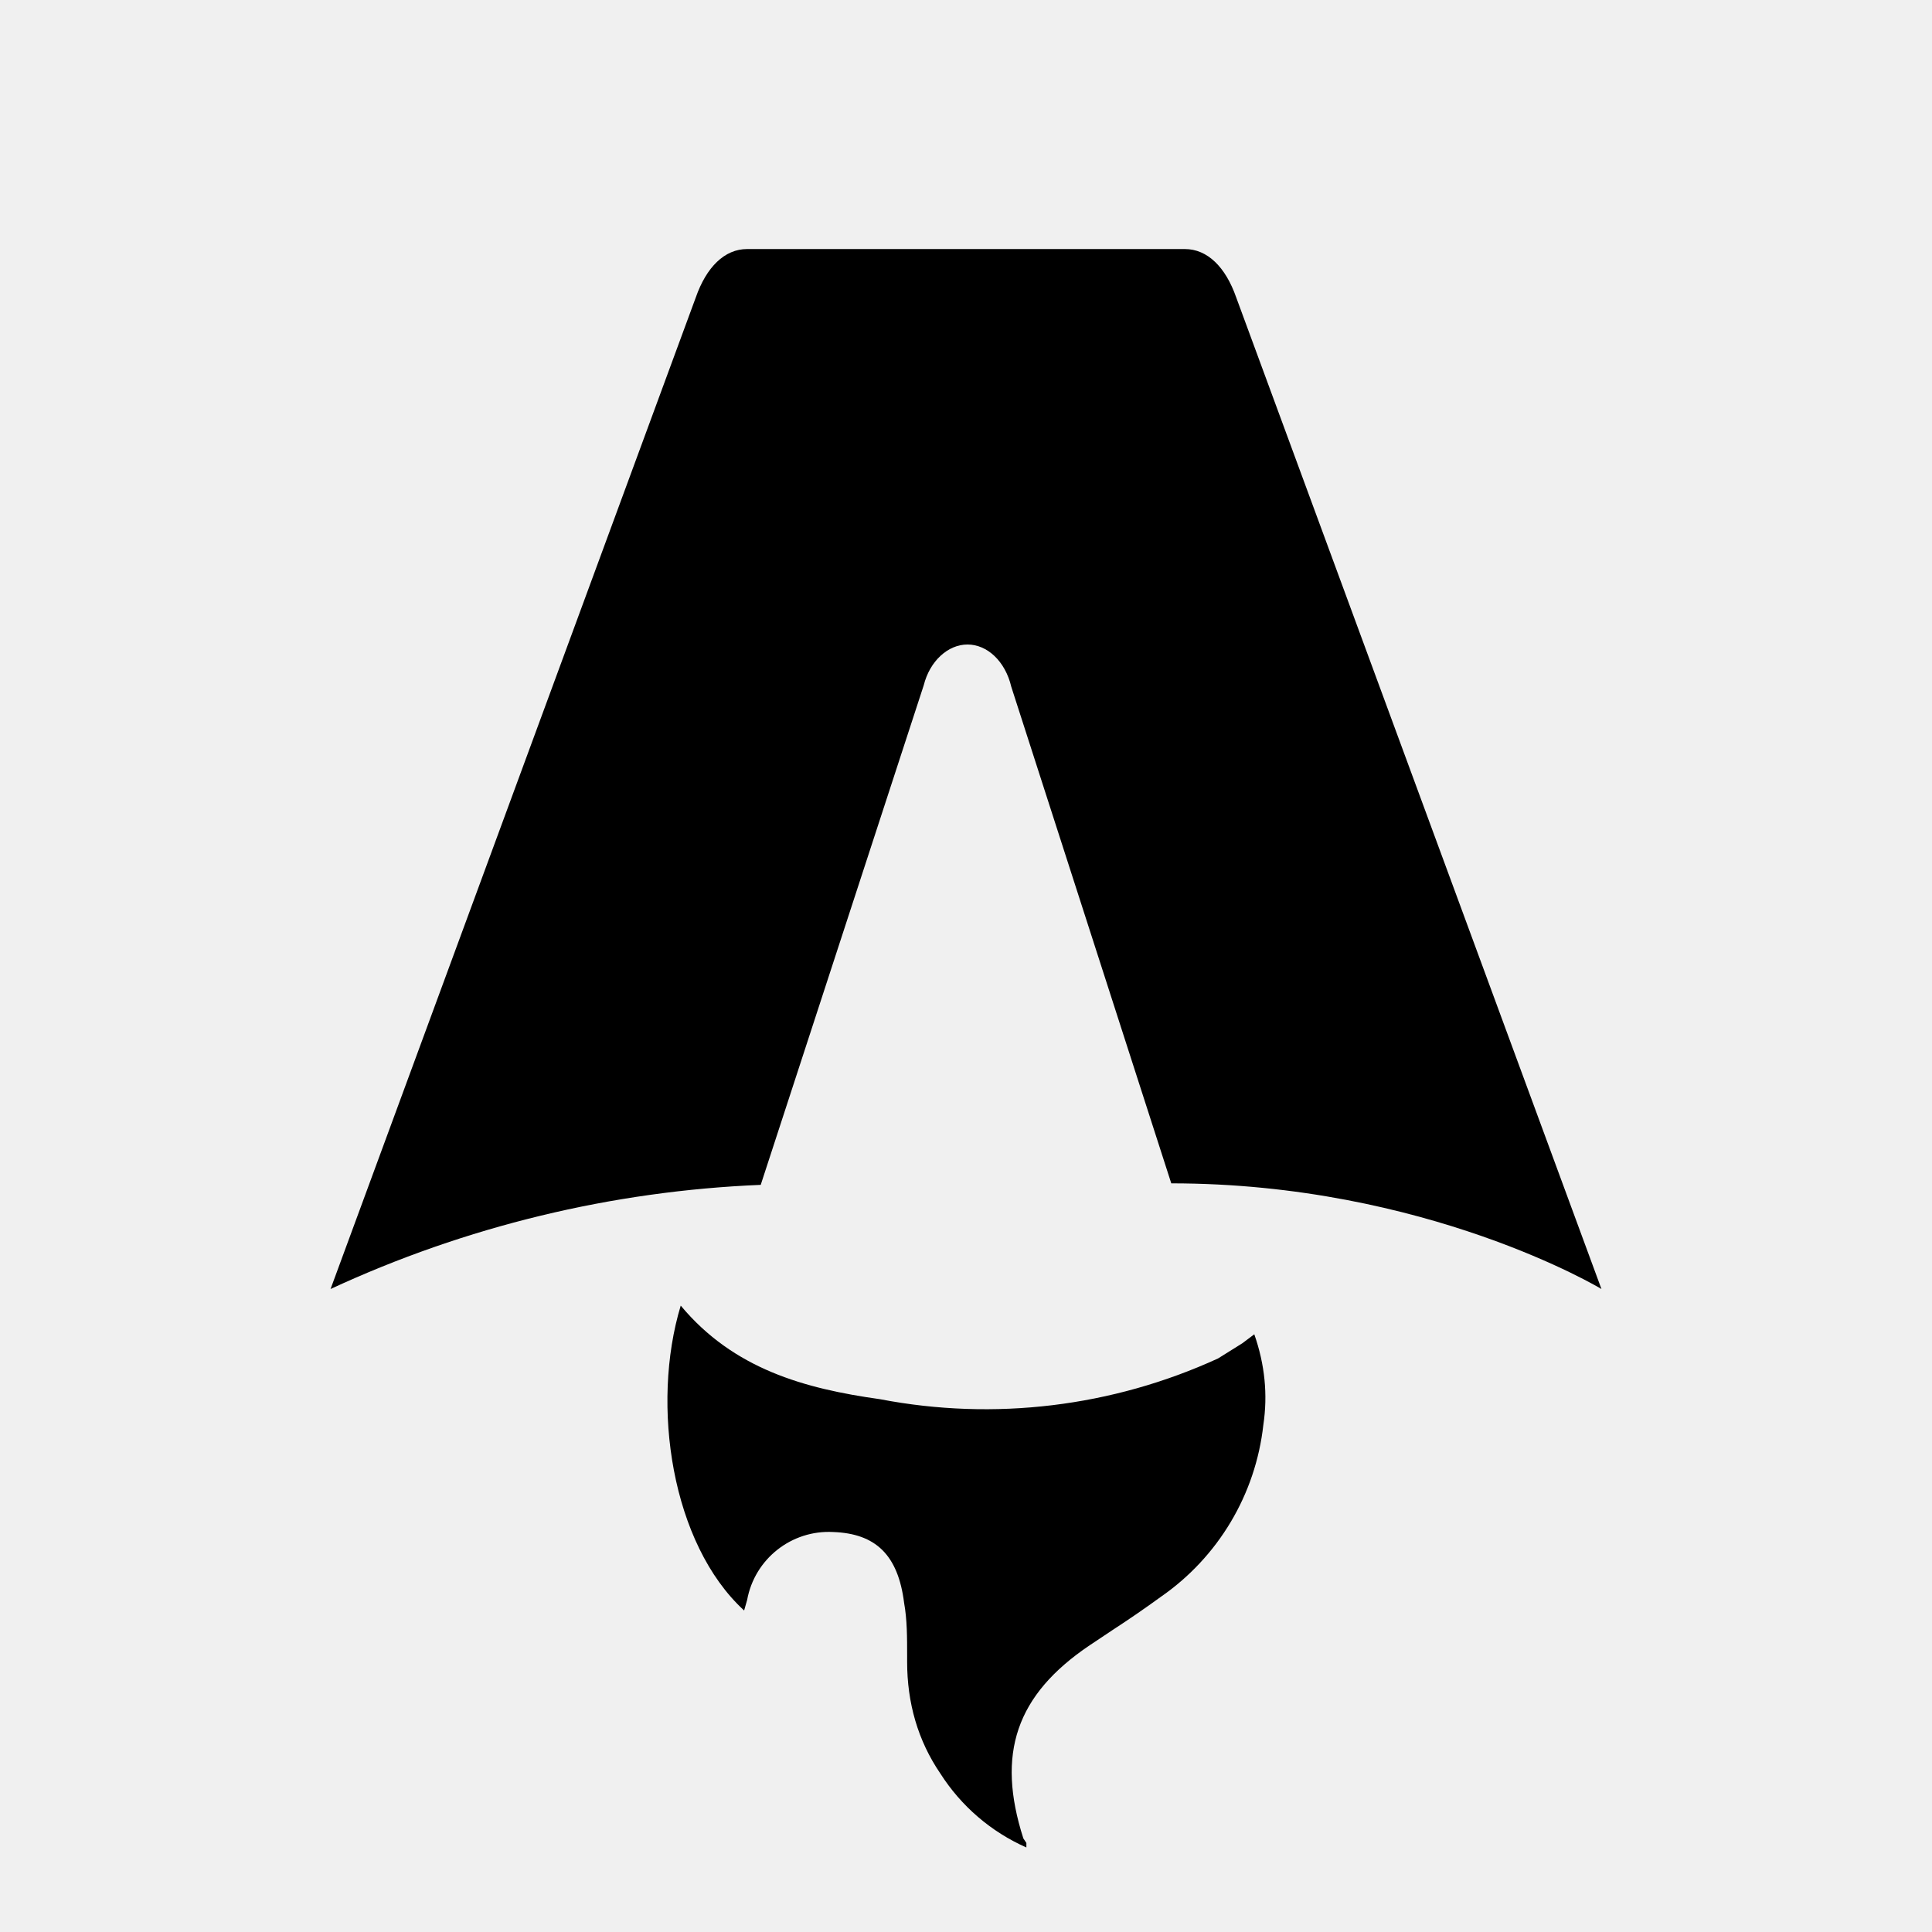
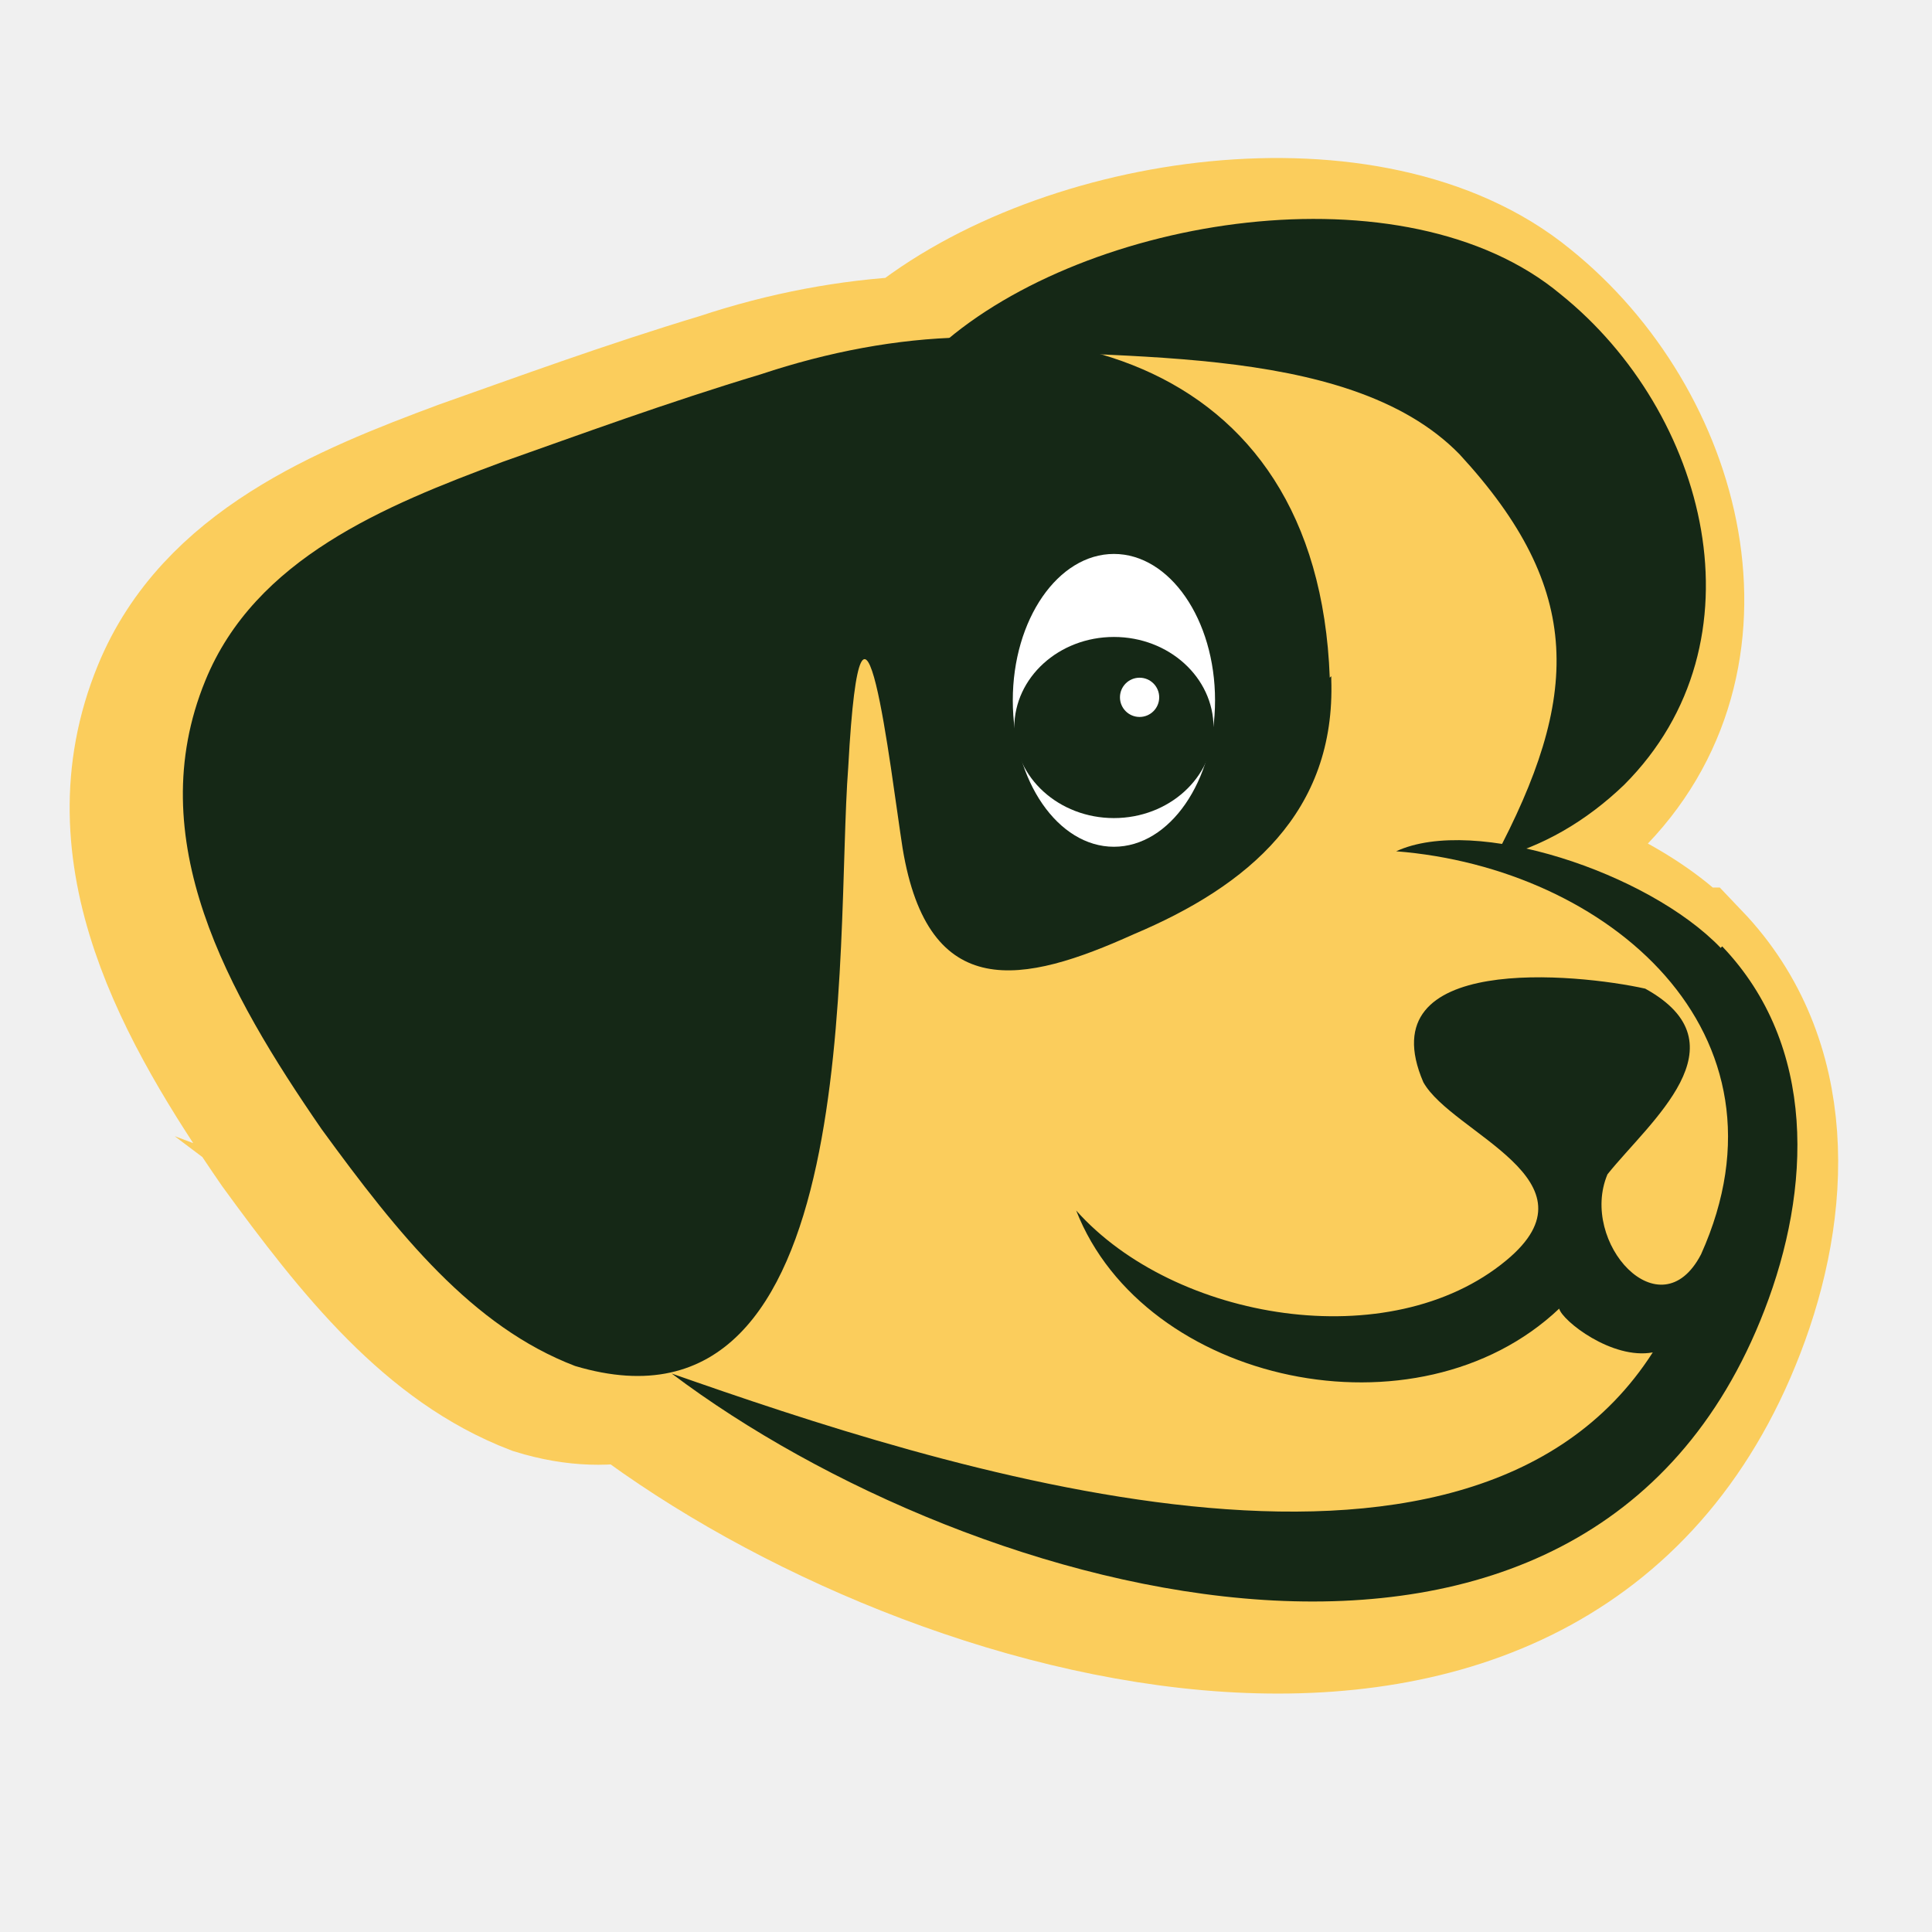
- <svg xmlns="http://www.w3.org/2000/svg" fill="none" viewBox="0 0 128 128">
-   <path d="M50.4 78.5a75.1 75.1 0 0 0-28.5 6.9l24.2-65.7c.7-2 1.9-3.2 3.4-3.2h29c1.5 0 2.7 1.2 3.4 3.2l24.2 65.7s-11.6-7-28.5-7L67 45.5c-.4-1.7-1.6-2.8-2.9-2.8-1.3 0-2.5 1.1-2.9 2.7L50.4 78.5Zm-1.1 28.2Zm-4.2-20.2c-2 6.6-.6 15.8 4.2 20.2a17.5 17.5 0 0 1 .2-.7 5.5 5.5 0 0 1 5.7-4.5c2.8.1 4.3 1.5 4.7 4.7.2 1.1.2 2.3.2 3.5v.4c0 2.7.7 5.2 2.2 7.4a13 13 0 0 0 5.7 4.9v-.3l-.2-.3c-1.8-5.6-.5-9.5 4.4-12.8l1.5-1a73 73 0 0 0 3.2-2.2 16 16 0 0 0 6.8-11.4c.3-2 .1-4-.6-6l-.8.6-1.6 1a37 37 0 0 1-22.4 2.7c-5-.7-9.7-2-13.2-6.2Z" />
-   <style>
-         path { fill: #000; }
-         @media (prefers-color-scheme: dark) {
-             path { fill: #FFF; }
-         }
+ <svg xmlns="http://www.w3.org/2000/svg" id="Layer_1" version="1.1" viewBox="0 0 128 128">
+   <defs>
+     <style>
+       .st0 {
+         fill: none;
+       }
+ 
+       .st1 {
+         fill: #fbcd5c;
+       }
+ 
+       .st2 {
+         fill: #152816;
+       }
+ 
+       .st3 {
+         fill: #4ea555;
+         stroke: #fbcd5c;
+         stroke-miterlimit: 10;
+         stroke-width: 10px;
+       }
+ 
+       .st4 {
+         fill: #fff;
+       }
    </style>
+   </defs>
+   <path class="st0" d="M50.4,78.5c-9.9.4-19.5,2.7-28.5,6.9L46.1,19.7c.7-2,1.9-3.2,3.4-3.2h29c1.5,0,2.7,1.2,3.4,3.2l24.2,65.7s-11.6-7-28.5-7l-10.6-32.9c-.4-1.7-1.6-2.8-2.9-2.8s-2.5,1.1-2.9,2.7l-10.8,33.1ZM45.1,86.5c-2,6.6-.6,15.8,4.2,20.2,0-.2.1-.5.2-.7.5-2.7,2.9-4.6,5.7-4.5,2.8,0,4.3,1.5,4.7,4.7.2,1.1.2,2.3.2,3.5v.4c0,2.7.7,5.2,2.2,7.4,1.4,2.2,3.4,3.9,5.7,4.9v-.3l-.2-.3c-1.8-5.6-.5-9.5,4.4-12.8l1.5-1c1.1-.7,2.2-1.4,3.2-2.2,3.8-2.6,6.3-6.8,6.8-11.4.3-2,0-4-.6-6l-.8.6-1.6,1c-7,3.2-14.8,4.2-22.4,2.7-5-.7-9.7-2-13.2-6.2Z" />
+   <path class="st3" d="M111.5,63.8c-2.9-3.1-8.2-5.6-13.1-6.6,2.5-.9,4.7-2.4,6.7-4.3,9.6-9.4,5.5-24.7-4.2-32.5-10.1-8.3-30.4-5.3-40.4,2.9-4.1.2-8.4,1-12.6,2.4-6.3,1.9-12,4-17.1,5.8-7.8,2.9-16.4,6.4-19.7,14.5-4.3,10.5,1.5,20.7,7.7,29.7,5.1,7,10,13.1,16.8,15.7,2.6.8,4.8.8,6.8.3.7.3,1.5.8,2.5,1.3-.9-.3-1.9-.6-2.7-.9,19.9,15,60.6,26.4,72.4-4.2,3.1-8,3.5-17.5-2.8-24.1h0Z" />
+   <path class="st1" d="M75.7,18.9l-37.9,11.3,4.7,59.5s47.3,26.4,62,8.3c14.7-18.1,19-40-12-42,0,0,5.7,3.6,12.5-3.7,6.8-7.4-7.9-38.4-29.3-33.3Z" />
+   <path class="st2" d="M62.3,22.9c9.7-8.6,30.8-12,41.1-3.4,9.7,7.8,13.7,23,4.2,32.5-2.5,2.4-5.4,4.1-8.6,4.9,5.7-10.7,6-17.8-2.3-26.8-7.5-7.7-23.8-6.1-34.2-7.2h0Z" />
+   <path class="st2" d="M88.1,44.9c-.8-21.7-19.7-26.1-37.7-20.1-6.3,1.9-12,4-17.1,5.8-7.8,2.9-16.4,6.4-19.7,14.5-4.3,10.5,1.5,20.7,7.7,29.7,5.1,7,10,13.1,16.8,15.7,19.4,5.8,17.2-28.1,18.1-39.7.9-16.6,2.8.3,3.6,5.4,1.7,10.3,8,9,15.3,5.7,7.6-3.2,13.4-8.1,13.1-16.9,0,0,0-.2,0-.2Z" />
+   <path class="st2" d="M114,62.8c-4.8-5-16.3-8.8-21.5-6.4,14,1.1,26.8,12,20.2,26.7-2.7,5.2-8.1-.8-6.2-5.3,2.8-3.5,9.2-8.6,2.5-12.3-4.5-1-18.4-2.4-14.7,6.2,1.9,3.4,11.9,6.5,5.5,11.8-7.7,6.4-22,4-28.5-3.3,4.5,11.5,22.6,15.4,32,6.5.2.8,3.5,3.4,6.2,2.9-12.3,19.2-47.6,7.5-65,1.4,19.9,15,60.6,26.4,72.4-4.2,3.1-8,3.5-17.5-2.8-24.1h0Z" />
+   <ellipse class="st4" cx="73.8" cy="46.4" rx="6.7" ry="9.7" />
+   <ellipse class="st2" cx="73.8" cy="48.2" rx="6.6" ry="6" />
+   <circle class="st4" cx="75.5" cy="46.2" r="1.3" />
</svg>
